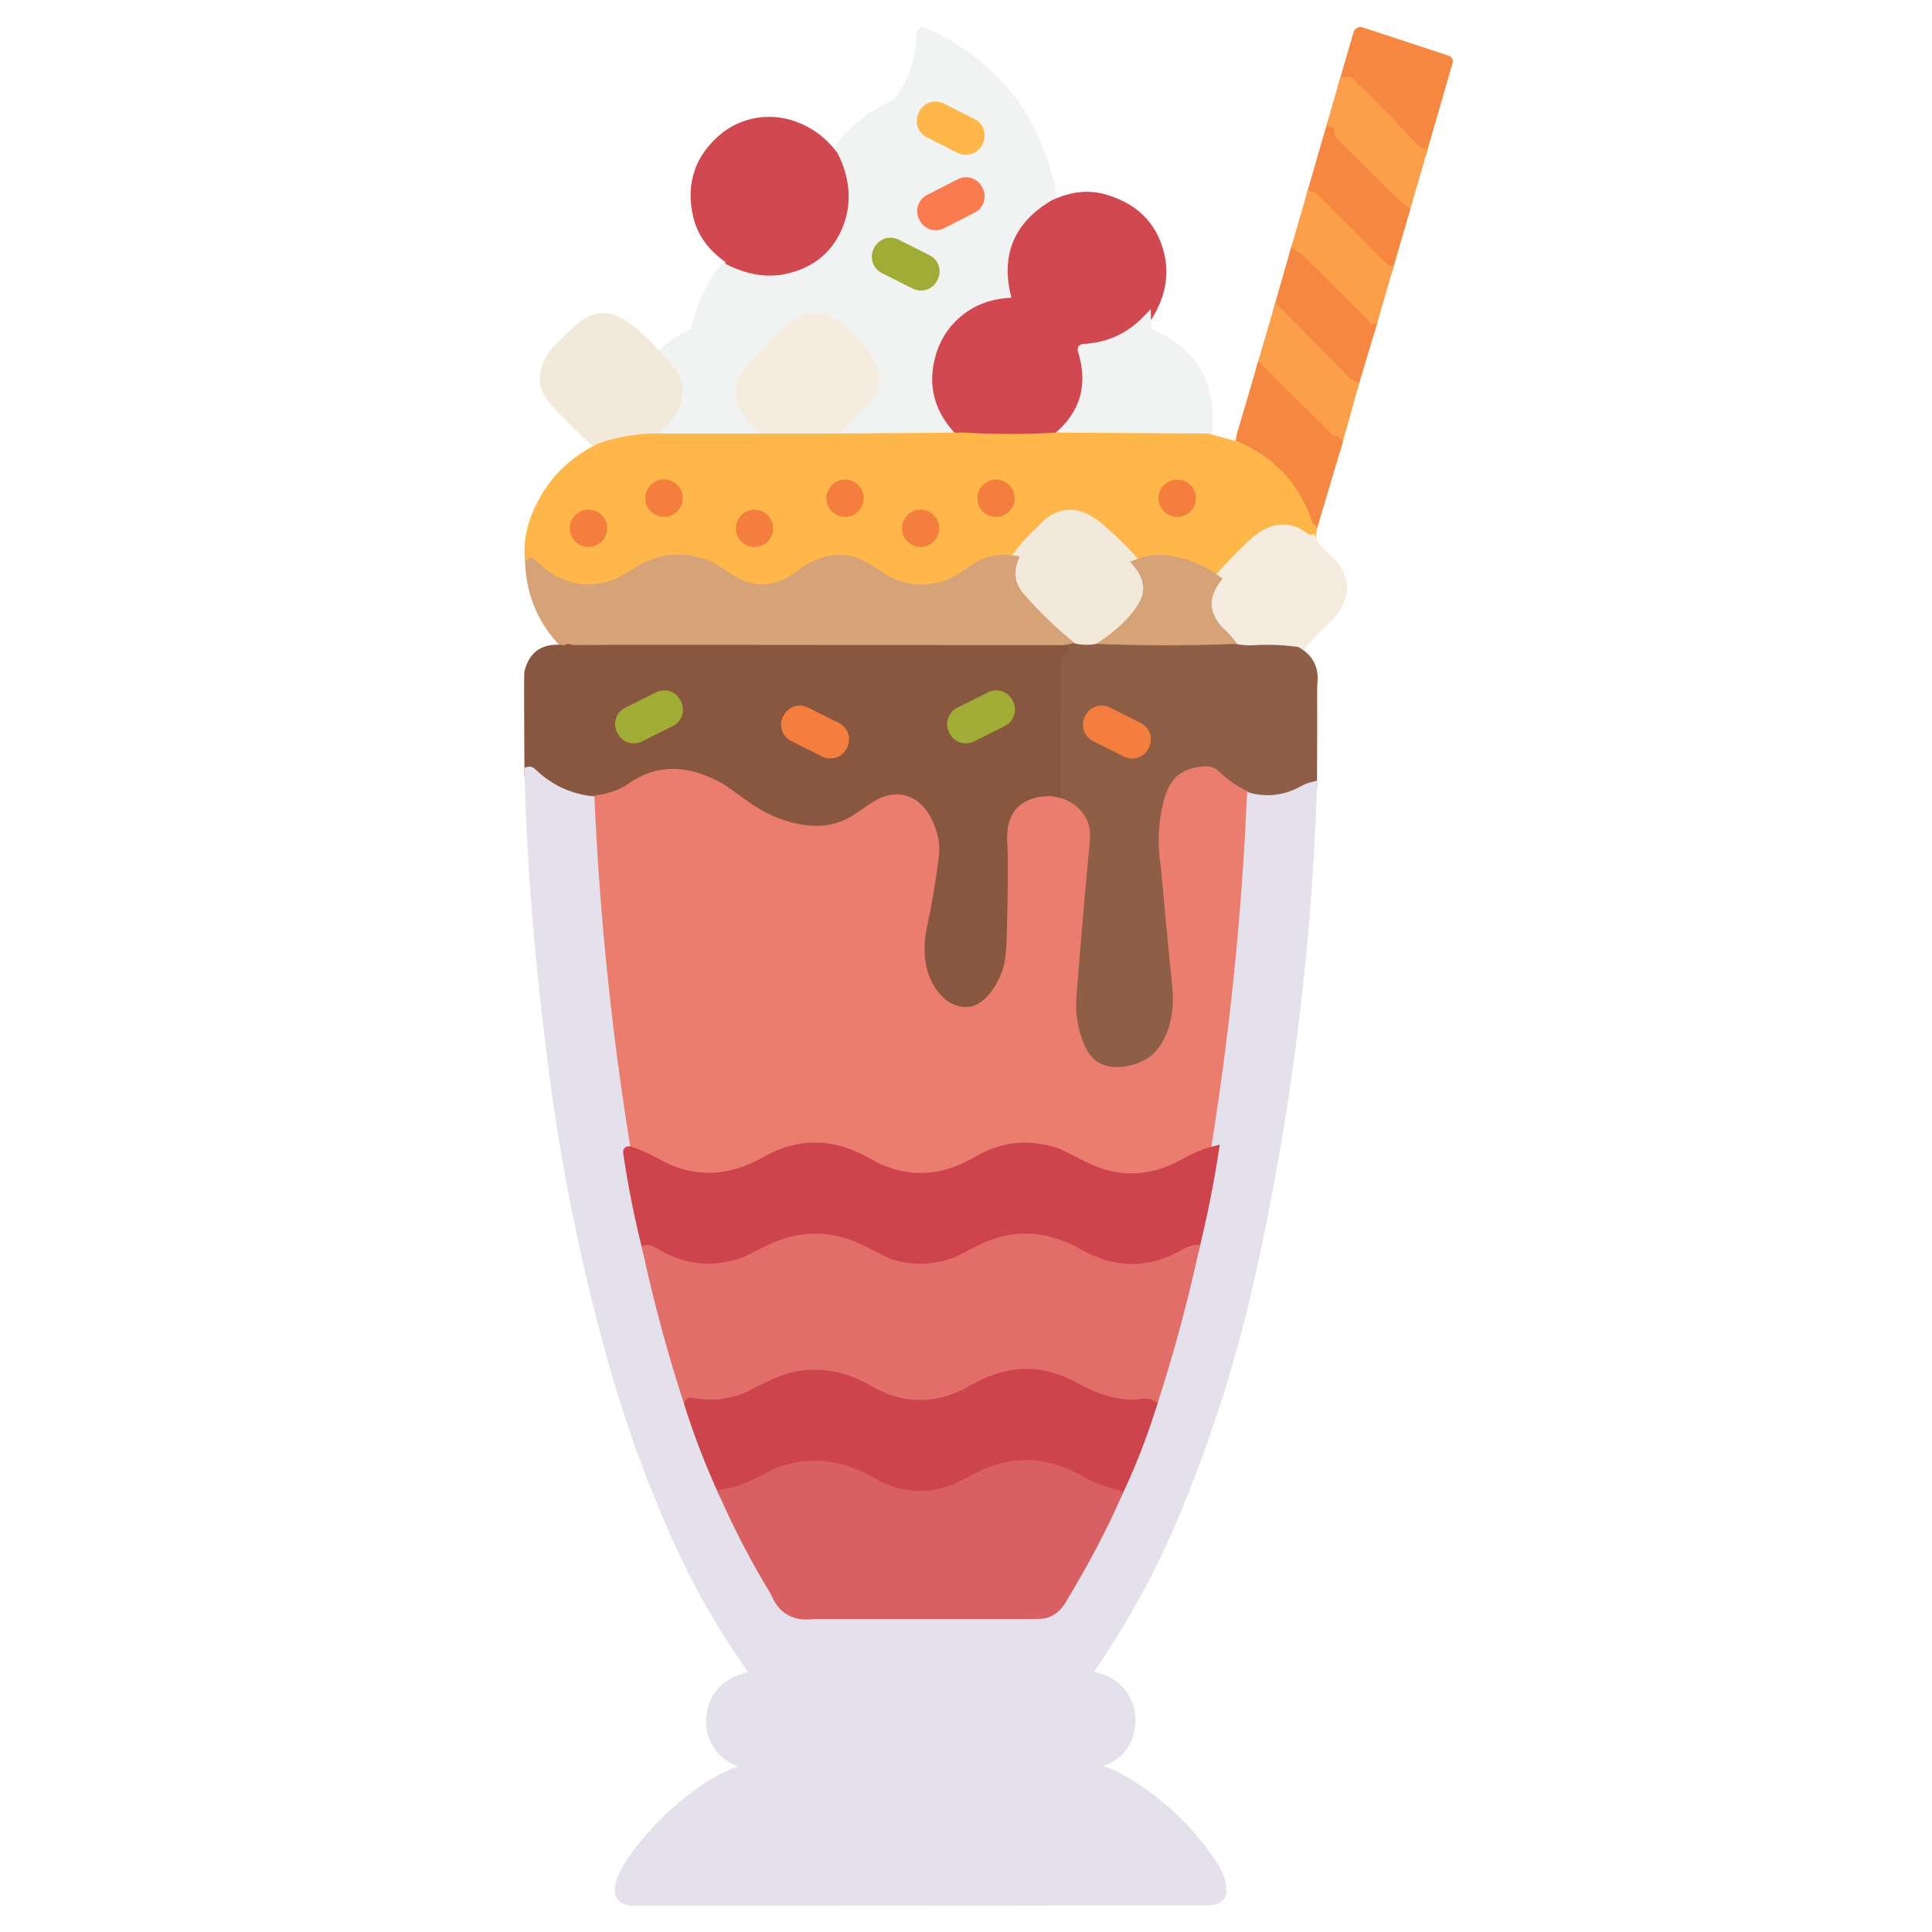
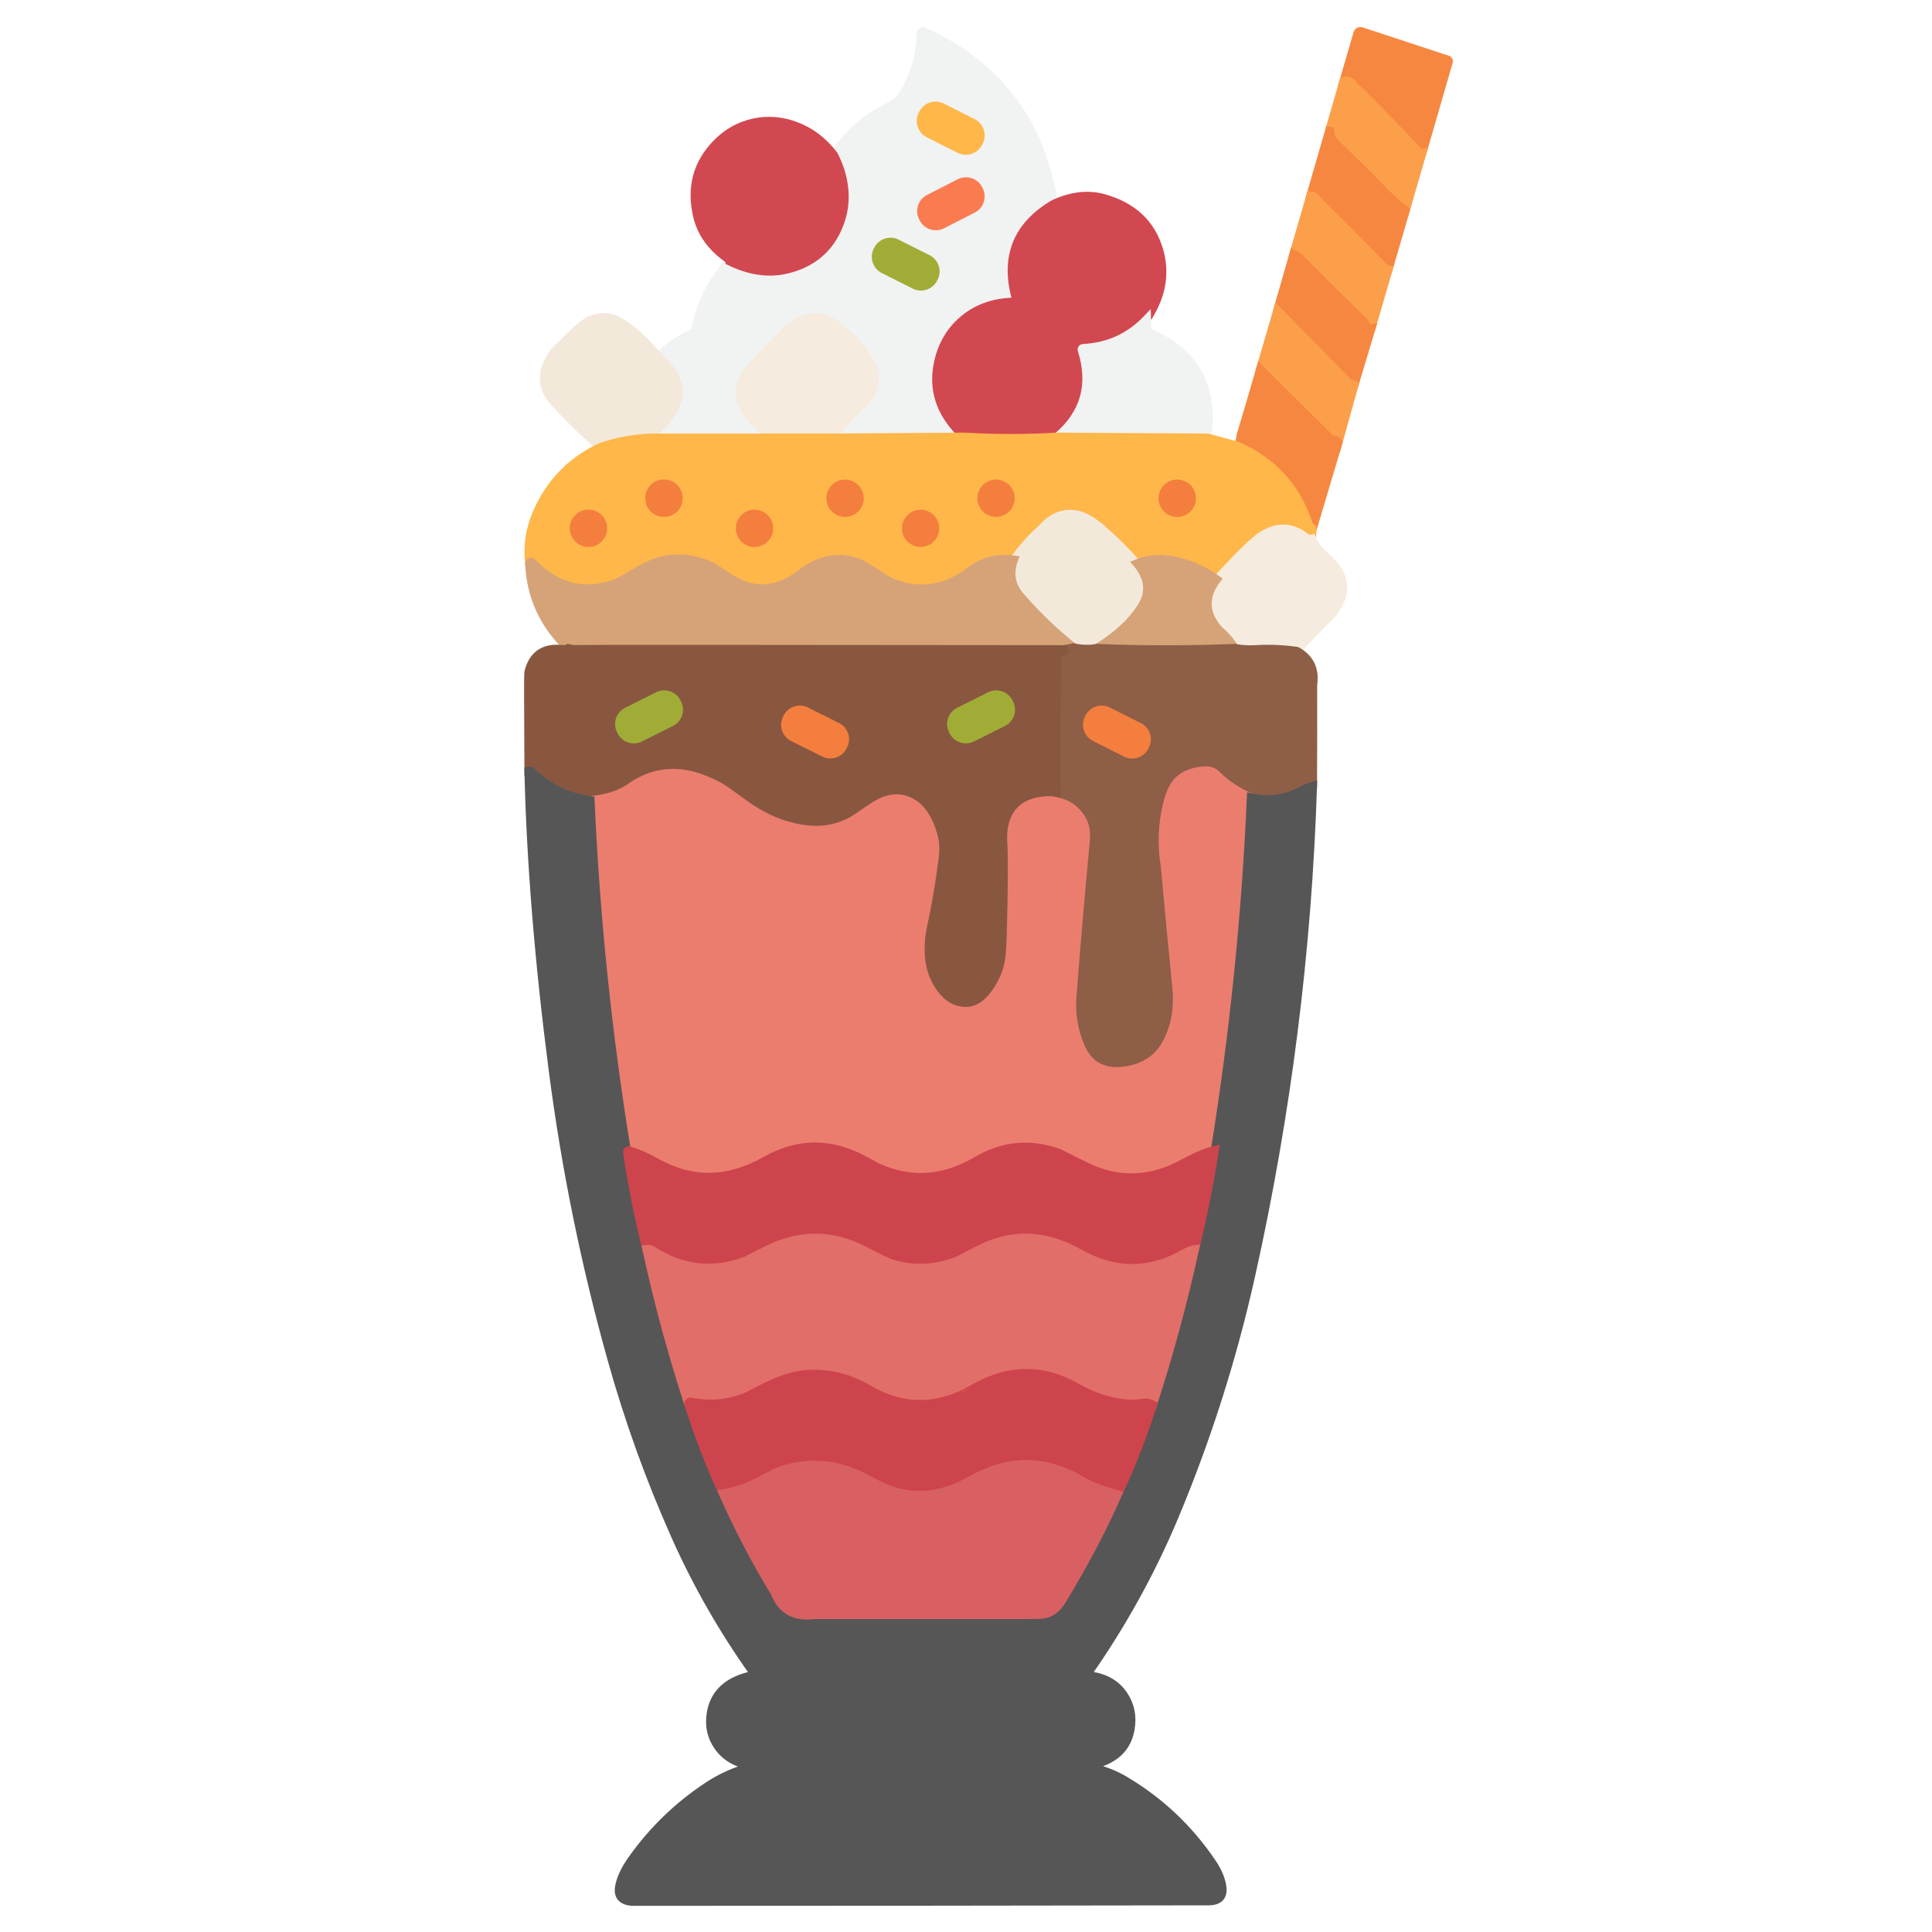
<svg xmlns="http://www.w3.org/2000/svg" width="240" height="240" viewBox="0 0 240 240" fill="none">
  <path d="M169.115 3.872L179.85 7.411C179.899 7.427 179.94 7.462 179.963 7.508C179.987 7.555 179.992 7.609 179.976 7.659L176.7 18.984C176.531 19.003 176.381 18.964 176.25 18.867C173.678 16.102 171.037 13.402 168.328 10.767C168.315 10.752 168.198 10.613 167.976 10.35C167.698 10.012 167.337 9.922 166.894 10.078L168.623 4.139C168.638 4.089 168.662 4.042 168.695 4.001C168.728 3.96 168.768 3.926 168.814 3.901C168.86 3.876 168.91 3.861 168.962 3.856C169.014 3.851 169.066 3.856 169.115 3.872Z" fill="#F68741" stroke="#F68741" />
  <path d="M114.806 3.895C124 8.108 129.37 15.247 130.917 25.312C126.286 28.022 124.725 31.998 126.234 37.242C126.242 37.269 126.243 37.297 126.238 37.325C126.233 37.352 126.221 37.378 126.205 37.4C126.189 37.422 126.168 37.44 126.144 37.453C126.119 37.465 126.093 37.472 126.066 37.472C123.484 37.506 121.328 38.269 119.597 39.759C117.887 41.237 116.833 43.161 116.433 45.53C115.886 48.789 116.997 51.692 119.766 54.239L103.477 54.356C104.464 52.947 105.603 51.67 106.894 50.527C108.253 49.32 108.837 47.97 108.647 46.477C108.516 45.461 107.877 44.302 106.73 42.998C105.602 41.72 104.547 40.756 103.566 40.106C102.163 39.181 100.619 39.181 98.934 40.106C98.359 40.425 97.252 41.428 95.611 43.116C93.911 44.869 92.916 45.977 92.625 46.439C91.281 48.577 91.764 50.684 94.073 52.763C94.633 53.269 94.916 53.8 94.922 54.356H81.211C81.273 53.909 81.537 53.477 82.003 53.058C82.569 52.545 83.086 51.902 83.555 51.127C84.052 50.308 84.305 49.538 84.314 48.816C84.33 47.694 83.93 46.647 83.114 45.675C82.558 45.009 82.119 44.544 81.797 44.278C83 43.062 84.428 42.078 86.081 41.325C86.149 41.295 86.209 41.248 86.256 41.189C86.302 41.131 86.334 41.061 86.348 40.987C86.995 37.716 88.414 34.873 90.605 32.461C93.067 33.667 95.405 34.019 97.617 33.516C100.87 32.775 103.084 30.911 104.259 27.923C104.816 26.502 105.025 25.045 104.887 23.555C104.744 22.048 104.306 20.603 103.575 19.219C105.372 16.509 107.752 14.469 110.714 13.097C111.402 12.775 112.05 12.025 112.659 10.847C113.766 8.703 114.336 6.477 114.37 4.167C114.371 4.117 114.384 4.067 114.409 4.023C114.434 3.979 114.47 3.941 114.513 3.915C114.556 3.888 114.606 3.872 114.657 3.868C114.708 3.865 114.759 3.874 114.806 3.895ZM121.629 17.621C121.841 17.202 121.877 16.715 121.731 16.269C121.584 15.822 121.266 15.453 120.846 15.241L117.022 13.309C116.814 13.204 116.588 13.141 116.356 13.124C116.124 13.106 115.891 13.135 115.67 13.207C115.449 13.28 115.244 13.396 115.068 13.547C114.891 13.699 114.747 13.884 114.642 14.092L114.574 14.226C114.362 14.645 114.326 15.132 114.472 15.578C114.619 16.024 114.937 16.394 115.357 16.606L119.181 18.538C119.389 18.643 119.615 18.706 119.847 18.723C120.079 18.741 120.312 18.712 120.533 18.64C120.754 18.567 120.959 18.451 121.135 18.3C121.312 18.148 121.456 17.963 121.561 17.755L121.629 17.621ZM121.561 23.475C121.349 23.061 120.981 22.749 120.539 22.606C120.096 22.463 119.615 22.502 119.201 22.713L115.387 24.665C114.973 24.877 114.661 25.244 114.518 25.687C114.375 26.129 114.414 26.61 114.625 27.024L114.689 27.15C114.901 27.564 115.269 27.876 115.711 28.019C116.154 28.162 116.635 28.123 117.049 27.912L120.863 25.96C121.277 25.748 121.589 25.381 121.732 24.938C121.875 24.496 121.836 24.015 121.625 23.601L121.561 23.475ZM116.031 34.51C116.241 34.094 116.276 33.611 116.13 33.169C115.984 32.726 115.667 32.36 115.251 32.15L111.407 30.217C111.2 30.113 110.976 30.051 110.745 30.034C110.515 30.017 110.284 30.046 110.065 30.118C109.846 30.191 109.643 30.306 109.468 30.456C109.293 30.607 109.15 30.791 109.046 30.997L108.987 31.115C108.778 31.531 108.742 32.014 108.889 32.456C109.035 32.899 109.351 33.265 109.768 33.475L113.612 35.408C113.818 35.512 114.043 35.574 114.273 35.591C114.504 35.608 114.735 35.579 114.954 35.507C115.173 35.434 115.376 35.319 115.551 35.169C115.725 35.018 115.869 34.834 115.972 34.628L116.031 34.51Z" fill="#F1F2F2" stroke="#F1F2F2" />
  <path d="M168.328 10.767C171.038 13.402 173.678 16.102 176.25 18.867C176.381 18.964 176.531 19.003 176.7 18.984L174.628 26.133C173.575 25.358 172.466 24.352 171.3 23.114C170.422 22.186 168.603 20.383 165.844 17.705C165.559 17.43 165.383 17.145 165.314 16.852C165.233 16.511 165.206 16.161 165.234 15.802L166.894 10.078C167.338 9.922 167.699 10.012 167.977 10.35C168.199 10.613 168.316 10.752 168.328 10.767Z" fill="#FC9F4B" stroke="#FC9F4B" />
  <path d="M120.846 15.241L117.022 13.309C116.149 12.868 115.083 13.218 114.642 14.092L114.574 14.226C114.133 15.099 114.483 16.165 115.357 16.606L119.181 18.538C120.054 18.979 121.12 18.629 121.561 17.755L121.629 17.621C122.07 16.748 121.72 15.682 120.846 15.241Z" fill="#FFB749" stroke="#FFB749" />
  <path d="M98.71 15.581C100.632 16.272 102.253 17.484 103.575 19.219C104.307 20.603 104.744 22.048 104.888 23.555C105.025 25.045 104.816 26.502 104.26 27.923C103.085 30.911 100.871 32.775 97.618 33.516C95.405 34.019 93.067 33.667 90.605 32.461L90.591 32.358C90.586 32.33 90.573 32.301 90.552 32.272C90.531 32.244 90.503 32.217 90.469 32.194C88.385 30.741 87.096 28.955 86.602 26.836C85.774 23.292 86.585 20.275 89.035 17.784C90.35 16.447 91.892 15.589 93.661 15.211C95.343 14.855 97.025 14.978 98.71 15.581Z" fill="#D24850" stroke="#D24850" />
  <path d="M165.234 15.802C165.206 16.161 165.233 16.511 165.314 16.852C165.383 17.145 165.559 17.43 165.844 17.705C168.603 20.383 170.422 22.186 171.3 23.114C172.465 24.352 173.575 25.358 174.628 26.133L172.481 33.516H172.373C172.339 33.516 172.305 33.509 172.274 33.496C172.242 33.483 172.214 33.464 172.19 33.441C169.359 30.541 166.503 27.666 163.622 24.816C163.431 24.506 163.154 24.32 162.792 24.258L165.234 15.802Z" fill="#F68741" stroke="#F68741" />
  <path d="M119.202 22.713L115.388 24.665C114.526 25.106 114.185 26.163 114.626 27.024L114.69 27.15C115.131 28.012 116.187 28.353 117.049 27.912L120.863 25.96C121.725 25.519 122.066 24.462 121.625 23.601L121.561 23.475C121.12 22.613 120.064 22.272 119.202 22.713Z" fill="#FB7B51" stroke="#FB7B51" />
  <path d="M162.792 24.258C163.154 24.32 163.431 24.506 163.622 24.816C166.503 27.666 169.359 30.541 172.19 33.441C172.214 33.464 172.242 33.483 172.274 33.496C172.305 33.509 172.339 33.516 172.373 33.516H172.481L170.372 40.781C169.931 40.869 169.698 40.75 169.673 40.425C169.661 40.26 169.607 40.12 169.523 40.036C166.77 37.348 164.042 34.638 161.339 31.903C161.123 31.769 160.904 31.642 160.683 31.523L162.792 24.258Z" fill="#FC9F4B" stroke="#FC9F4B" />
  <path d="M137.11 24.609C140.769 25.631 143.074 27.819 144.024 31.172C144.827 34.016 144.313 36.828 142.482 39.609C140.319 41.875 137.669 43.083 134.532 43.233C134.505 43.234 134.479 43.242 134.455 43.255C134.432 43.269 134.411 43.287 134.396 43.31C134.381 43.333 134.371 43.358 134.367 43.386C134.362 43.413 134.364 43.441 134.372 43.467C135.728 47.764 134.727 51.355 131.368 54.239C127.502 54.467 123.635 54.467 119.766 54.239C116.997 51.692 115.886 48.789 116.433 45.53C116.833 43.161 117.888 41.237 119.597 39.759C121.328 38.269 123.485 37.506 126.066 37.472C126.093 37.472 126.12 37.465 126.144 37.453C126.168 37.44 126.189 37.422 126.205 37.4C126.222 37.378 126.233 37.352 126.238 37.325C126.243 37.297 126.242 37.269 126.235 37.242C124.725 31.998 126.286 28.022 130.918 25.312C133.108 24.303 135.172 24.069 137.11 24.609Z" fill="#D24850" stroke="#D24850" />
  <path d="M115.251 32.15L111.406 30.217C110.539 29.781 109.482 30.13 109.046 30.997L108.987 31.115C108.551 31.982 108.9 33.039 109.768 33.475L113.612 35.408C114.479 35.844 115.536 35.495 115.972 34.628L116.031 34.51C116.467 33.643 116.118 32.586 115.251 32.15Z" fill="#A1AC37" stroke="#A1AC37" />
  <path d="M160.683 31.523C160.905 31.642 161.123 31.769 161.339 31.903C164.042 34.638 166.77 37.348 169.523 40.036C169.608 40.12 169.661 40.26 169.673 40.425C169.698 40.75 169.931 40.869 170.372 40.781L168.262 47.812C168.159 47.741 168.05 47.698 167.934 47.686C167.755 47.665 167.608 47.608 167.527 47.527L158.672 38.536L160.683 31.523Z" fill="#F68741" stroke="#F68741" />
  <path d="M158.672 38.536L167.527 47.527C167.608 47.608 167.755 47.665 167.935 47.686C168.05 47.698 168.16 47.741 168.263 47.812L166.271 54.961C166.124 54.698 165.941 54.584 165.722 54.619C165.64 54.632 165.561 54.63 165.493 54.616C165.424 54.601 165.367 54.573 165.328 54.534L156.544 45.82L158.672 38.536Z" fill="#FC9F4B" stroke="#FC9F4B" />
  <path d="M76.846 39.872C78.346 40.688 79.996 42.156 81.796 44.278C82.118 44.544 82.557 45.009 83.114 45.675C83.929 46.647 84.329 47.694 84.314 48.816C84.304 49.538 84.051 50.308 83.554 51.127C83.085 51.902 82.568 52.545 82.003 53.058C81.537 53.477 81.273 53.909 81.21 54.356C78.926 54.391 76.706 54.788 74.549 55.547C72.493 53.769 70.557 51.87 68.742 49.852C68.229 49.28 67.874 48.639 67.678 47.93C67.49 47.264 67.509 46.564 67.734 45.83C68.109 44.589 68.821 43.541 69.871 42.684C70.421 42.109 70.987 41.553 71.568 41.016C72.293 40.344 72.939 39.898 73.504 39.68C74.66 39.227 75.775 39.291 76.846 39.872Z" fill="#F3E9DB" stroke="#F3E9DB" />
  <path d="M103.566 40.106C104.547 40.756 105.602 41.72 106.73 42.998C107.877 44.302 108.516 45.461 108.647 46.477C108.838 47.97 108.253 49.32 106.894 50.527C105.603 51.67 104.464 52.947 103.477 54.356H94.922C94.916 53.8 94.633 53.269 94.074 52.763C91.764 50.684 91.281 48.577 92.625 46.439C92.916 45.977 93.911 44.869 95.611 43.116C97.252 41.428 98.36 40.425 98.935 40.106C100.619 39.181 102.163 39.181 103.566 40.106Z" fill="#F5EBDE" stroke="#F5EBDE" />
  <path d="M142.481 39.609L142.519 40.987C142.521 41.056 142.544 41.123 142.585 41.18C142.626 41.237 142.682 41.283 142.748 41.311C148.417 43.652 150.834 48 150 54.356L131.367 54.239C134.727 51.355 135.728 47.764 134.372 43.467C134.364 43.441 134.362 43.413 134.366 43.386C134.37 43.358 134.38 43.333 134.396 43.31C134.411 43.287 134.431 43.269 134.455 43.255C134.478 43.242 134.504 43.234 134.531 43.233C137.669 43.083 140.319 41.875 142.481 39.609Z" fill="#F1F2F2" stroke="#F1F2F2" />
  <path d="M156.544 45.82L165.328 54.534C165.367 54.573 165.424 54.601 165.492 54.616C165.561 54.63 165.64 54.632 165.722 54.619C165.941 54.584 166.123 54.698 166.27 54.961L163.027 65.859C163.055 65.681 163.017 65.566 162.914 65.513C162.834 65.47 162.765 65.423 162.713 65.378C162.661 65.332 162.628 65.29 162.619 65.255C161.134 60.592 158.139 57.284 153.633 55.331C153.845 55.163 153.97 54.952 154.008 54.698C154.058 54.345 154.089 54.153 154.102 54.122C154.933 51.359 155.747 48.592 156.544 45.82Z" fill="#F68741" stroke="#F68741" />
  <path d="M119.766 54.239C123.635 54.467 127.502 54.467 131.368 54.239L150 54.356L153.633 55.331C158.139 57.284 161.135 60.592 162.619 65.255C162.629 65.29 162.661 65.332 162.713 65.378C162.765 65.423 162.835 65.47 162.914 65.513C163.018 65.566 163.055 65.681 163.027 65.859L162.989 66.914C162.696 66.983 162.419 66.914 162.16 66.708C160.482 65.392 158.703 65.314 156.825 66.473C155.816 67.098 153.932 68.931 151.172 71.972C149.341 70.641 147.31 69.819 145.078 69.506C143.728 69.319 142.439 69.477 141.211 69.98C139.883 68.489 138.472 67.088 136.978 65.775C135.682 64.638 134.532 64.003 133.528 63.872C131.957 63.666 130.563 64.28 129.347 65.714C128.063 66.842 126.939 68.108 125.977 69.511C123.971 69.208 122.166 69.662 120.563 70.875C117.366 73.291 114.046 73.752 110.602 72.258C110.396 72.167 109.544 71.631 108.047 70.65C105.46 68.953 102.755 69.027 99.933 70.87C96.811 73.502 93.707 73.795 90.619 71.752C89.213 70.82 88.335 70.284 87.985 70.144C85.038 68.95 82.211 69.153 79.505 70.753C77.833 71.741 76.872 72.283 76.622 72.38C72.725 73.877 69.216 73.031 66.094 69.844C65.969 69.716 65.846 69.755 65.724 69.961C65.489 67.805 65.802 65.731 66.661 63.741C68.261 60.025 70.891 57.294 74.55 55.547C76.707 54.788 78.927 54.391 81.211 54.356H94.922H103.477L119.766 54.239ZM84.31 61.884C84.31 61.4 84.117 60.934 83.774 60.592C83.431 60.249 82.966 60.056 82.482 60.056C82.242 60.056 82.004 60.103 81.782 60.195C81.56 60.287 81.359 60.422 81.189 60.592C81.019 60.761 80.885 60.963 80.793 61.185C80.701 61.407 80.653 61.644 80.653 61.884C80.653 62.124 80.701 62.362 80.793 62.584C80.885 62.806 81.019 63.007 81.189 63.177C81.359 63.347 81.56 63.481 81.782 63.573C82.004 63.665 82.242 63.712 82.482 63.712C82.966 63.712 83.431 63.52 83.774 63.177C84.117 62.834 84.31 62.369 84.31 61.884ZM106.796 61.894C106.796 61.411 106.604 60.949 106.263 60.608C105.922 60.267 105.459 60.075 104.977 60.075C104.495 60.075 104.032 60.267 103.691 60.608C103.35 60.949 103.158 61.411 103.158 61.894C103.158 62.376 103.35 62.839 103.691 63.18C104.032 63.521 104.495 63.712 104.977 63.712C105.459 63.712 105.922 63.521 106.263 63.18C106.604 62.839 106.796 62.376 106.796 61.894ZM125.55 61.889C125.55 61.407 125.359 60.944 125.018 60.603C124.677 60.262 124.214 60.07 123.732 60.07C123.249 60.07 122.787 60.262 122.446 60.603C122.104 60.944 121.913 61.407 121.913 61.889C121.913 62.371 122.104 62.834 122.446 63.175C122.787 63.516 123.249 63.708 123.732 63.708C124.214 63.708 124.677 63.516 125.018 63.175C125.359 62.834 125.55 62.371 125.55 61.889ZM148.06 61.894C148.06 61.41 147.868 60.946 147.526 60.604C147.184 60.262 146.72 60.07 146.236 60.07C145.997 60.07 145.76 60.117 145.538 60.209C145.317 60.301 145.116 60.435 144.947 60.604C144.778 60.774 144.643 60.975 144.552 61.196C144.46 61.417 144.413 61.654 144.413 61.894C144.413 62.133 144.46 62.37 144.552 62.592C144.643 62.813 144.778 63.014 144.947 63.183C145.116 63.352 145.317 63.487 145.538 63.578C145.76 63.67 145.997 63.717 146.236 63.717C146.72 63.717 147.184 63.525 147.526 63.183C147.868 62.841 148.06 62.377 148.06 61.894ZM74.925 65.625C74.925 65.141 74.733 64.678 74.391 64.336C74.049 63.994 73.585 63.802 73.102 63.802C72.618 63.802 72.154 63.994 71.812 64.336C71.471 64.678 71.278 65.141 71.278 65.625C71.278 66.109 71.471 66.572 71.812 66.914C72.154 67.256 72.618 67.448 73.102 67.448C73.585 67.448 74.049 67.256 74.391 66.914C74.733 66.572 74.925 66.109 74.925 65.625ZM95.55 65.63C95.55 65.147 95.359 64.685 95.018 64.344C94.677 64.002 94.214 63.811 93.732 63.811C93.249 63.811 92.787 64.002 92.445 64.344C92.105 64.685 91.913 65.147 91.913 65.63C91.913 66.112 92.105 66.575 92.445 66.916C92.787 67.257 93.249 67.448 93.732 67.448C94.214 67.448 94.677 67.257 95.018 66.916C95.359 66.575 95.55 66.112 95.55 65.63ZM116.175 65.63C116.175 65.149 115.984 64.687 115.644 64.347C115.304 64.007 114.842 63.816 114.361 63.816C114.123 63.816 113.887 63.862 113.667 63.954C113.447 64.045 113.247 64.178 113.079 64.347C112.91 64.515 112.776 64.715 112.685 64.936C112.594 65.156 112.547 65.391 112.547 65.63C112.547 65.868 112.594 66.104 112.685 66.324C112.776 66.544 112.91 66.744 113.079 66.912C113.247 67.081 113.447 67.215 113.667 67.306C113.887 67.397 114.123 67.444 114.361 67.444C114.842 67.444 115.304 67.253 115.644 66.912C115.984 66.572 116.175 66.111 116.175 65.63Z" fill="#FFB749" stroke="#FFB749" />
  <path d="M82.481 63.712C83.491 63.712 84.31 62.894 84.31 61.884C84.31 60.875 83.491 60.056 82.481 60.056C81.472 60.056 80.653 60.875 80.653 61.884C80.653 62.894 81.472 63.712 82.481 63.712Z" fill="#F47E3E" stroke="#F47E3E" />
  <path d="M104.977 63.712C105.981 63.712 106.796 62.898 106.796 61.894C106.796 60.889 105.981 60.075 104.977 60.075C103.972 60.075 103.158 60.889 103.158 61.894C103.158 62.898 103.972 63.712 104.977 63.712Z" fill="#F47E3E" stroke="#F47E3E" />
  <path d="M123.731 63.708C124.735 63.708 125.55 62.894 125.55 61.889C125.55 60.885 124.735 60.07 123.731 60.07C122.726 60.07 121.912 60.885 121.912 61.889C121.912 62.894 122.726 63.708 123.731 63.708Z" fill="#F47E3E" stroke="#F47E3E" />
  <path d="M146.236 63.717C147.243 63.717 148.059 62.901 148.059 61.894C148.059 60.887 147.243 60.07 146.236 60.07C145.228 60.07 144.412 60.887 144.412 61.894C144.412 62.901 145.228 63.717 146.236 63.717Z" fill="#F47E3E" stroke="#F47E3E" />
  <path d="M73.102 67.448C74.109 67.448 74.925 66.632 74.925 65.625C74.925 64.618 74.109 63.802 73.102 63.802C72.095 63.802 71.278 64.618 71.278 65.625C71.278 66.632 72.095 67.448 73.102 67.448Z" fill="#F47E3E" stroke="#F47E3E" />
  <path d="M136.978 65.775C138.472 67.088 139.882 68.489 141.211 69.98C142.711 71.777 142.906 73.567 141.797 75.352C140.653 77.195 138.817 78.908 136.289 80.489C135.307 80.658 134.331 80.631 133.359 80.409C130.975 78.5 128.781 76.391 126.778 74.081C125.612 72.737 125.345 71.214 125.976 69.511C126.939 68.108 128.062 66.842 129.347 65.714C130.562 64.28 131.956 63.666 133.528 63.872C134.531 64.003 135.681 64.638 136.978 65.775Z" fill="#F3E9DB" stroke="#F3E9DB" />
  <path d="M93.731 67.448C94.735 67.448 95.55 66.634 95.55 65.63C95.55 64.625 94.735 63.811 93.731 63.811C92.726 63.811 91.912 64.625 91.912 65.63C91.912 66.634 92.726 67.448 93.731 67.448Z" fill="#F47E3E" stroke="#F47E3E" />
  <path d="M114.361 67.444C115.363 67.444 116.175 66.632 116.175 65.63C116.175 64.628 115.363 63.816 114.361 63.816C113.359 63.816 112.547 64.628 112.547 65.63C112.547 66.632 113.359 67.444 114.361 67.444Z" fill="#F47E3E" stroke="#F47E3E" />
  <path d="M162.159 66.708C162.418 66.914 162.695 66.983 162.989 66.914C163.304 67.686 163.887 68.438 164.737 69.169C167.393 71.459 167.55 73.941 165.206 76.612C163.775 77.966 162.411 79.381 161.114 80.859C159.411 80.612 157.698 80.541 155.976 80.644C155.107 80.697 154.248 80.645 153.398 80.489C152.842 79.624 152.168 78.858 151.378 78.192C149.637 76.174 149.568 74.1 151.171 71.972C153.931 68.931 155.815 67.099 156.825 66.474C158.703 65.314 160.481 65.392 162.159 66.708Z" fill="#F5EBDE" stroke="#F5EBDE" />
  <path d="M90.619 71.752C93.706 73.795 96.811 73.502 99.933 70.87C102.755 69.027 105.46 68.953 108.047 70.65C109.544 71.631 110.396 72.167 110.602 72.258C114.046 73.752 117.366 73.291 120.563 70.875C122.166 69.662 123.971 69.208 125.977 69.511C125.346 71.214 125.613 72.737 126.778 74.081C128.781 76.391 130.975 78.5 133.36 80.409L132.188 80.644C92.566 80.6 72.488 80.594 71.953 80.625C71.4 80.659 70.938 80.62 70.566 80.508C67.538 77.661 65.924 74.145 65.724 69.961C65.846 69.755 65.969 69.716 66.094 69.844C69.216 73.031 72.725 73.877 76.622 72.38C76.872 72.283 77.833 71.741 79.505 70.753C82.211 69.153 85.038 68.95 87.985 70.144C88.335 70.284 89.213 70.82 90.619 71.752Z" fill="#D6A379" stroke="#D6A379" />
  <path d="M145.078 69.506C147.309 69.819 149.341 70.641 151.172 71.972C149.569 74.1 149.638 76.173 151.378 78.192C152.169 78.858 152.842 79.623 153.398 80.489C147.695 80.717 141.992 80.717 136.289 80.489C138.817 78.908 140.653 77.195 141.797 75.352C142.906 73.567 142.711 71.777 141.211 69.98C142.439 69.477 143.728 69.319 145.078 69.506Z" fill="#D6A379" stroke="#D6A379" />
  <path d="M133.359 80.409C134.331 80.631 135.308 80.658 136.289 80.489C141.992 80.717 147.695 80.717 153.398 80.489C154.248 80.645 155.108 80.697 155.977 80.644C157.698 80.541 159.411 80.612 161.114 80.859C162.733 81.753 163.403 83.159 163.125 85.078C163.134 89.256 163.128 93.436 163.106 97.617C162.669 97.72 162.253 97.883 161.859 98.105C159.822 99.242 157.666 99.555 155.391 99.042C153.75 98.352 152.328 97.411 151.125 96.22C150.756 95.858 150.312 95.684 149.794 95.7C148.378 95.744 147.261 96.139 146.442 96.886C145.817 97.458 145.333 98.442 144.989 99.839C144.358 102.377 144.261 104.966 144.698 107.606C145.152 112.637 145.63 117.667 146.133 122.695C146.361 124.983 146.053 127.066 145.209 128.944C144.659 130.169 143.933 131.1 143.03 131.737C142.058 132.425 140.905 132.848 139.57 133.008C138.264 133.164 137.13 132.959 136.167 132.394C135.352 131.912 134.691 131.067 134.184 129.858C133.347 127.867 133.033 125.753 133.242 123.516C133.733 117.187 134.277 110.866 134.873 104.55C134.973 103.503 134.862 102.659 134.541 102.019C133.756 100.472 132.386 99.597 130.43 99.394C131.07 99.475 131.361 99.248 131.302 98.714C131.264 98.367 131.245 98.18 131.245 98.152C131.192 92.505 131.231 86.898 131.362 81.333C131.363 81.286 131.374 81.24 131.394 81.197C131.414 81.155 131.443 81.117 131.479 81.086C131.515 81.055 131.556 81.032 131.602 81.018C131.647 81.004 131.695 80.999 131.742 81.005C132.255 81.067 132.403 80.947 132.188 80.644L133.359 80.409ZM142.278 92.633C142.382 92.427 142.444 92.203 142.461 91.972C142.478 91.742 142.449 91.511 142.377 91.292C142.304 91.072 142.189 90.87 142.039 90.695C141.888 90.52 141.704 90.377 141.498 90.273L137.645 88.335C137.229 88.126 136.746 88.091 136.303 88.237C135.861 88.383 135.494 88.7 135.285 89.116L135.222 89.242C135.118 89.448 135.056 89.672 135.039 89.903C135.022 90.133 135.051 90.364 135.123 90.583C135.196 90.803 135.311 91.005 135.461 91.18C135.612 91.355 135.796 91.498 136.002 91.602L139.855 93.54C140.271 93.749 140.754 93.784 141.197 93.638C141.639 93.492 142.006 93.175 142.215 92.759L142.278 92.633Z" fill="#8E5E47" stroke="#8E5E47" />
  <path d="M70.566 80.508C70.938 80.62 71.4 80.659 71.953 80.625C72.487 80.594 92.566 80.6 132.187 80.644C132.403 80.947 132.255 81.067 131.742 81.005C131.695 80.999 131.647 81.004 131.602 81.018C131.556 81.032 131.515 81.055 131.479 81.086C131.443 81.117 131.414 81.155 131.394 81.197C131.374 81.24 131.363 81.286 131.362 81.333C131.231 86.898 131.192 92.505 131.245 98.152C131.245 98.18 131.264 98.367 131.302 98.714C131.361 99.248 131.07 99.475 130.43 99.394C127.017 99.45 125.416 101.202 125.625 104.648C125.741 106.545 125.719 110.442 125.559 116.339C125.512 118.089 125.384 119.35 125.175 120.122C124.834 121.369 124.263 122.522 123.459 123.581C122.3 125.109 120.939 125.764 119.377 125.545C118.089 125.367 116.98 124.653 116.048 123.403C115.058 122.072 114.503 120.509 114.384 118.716C114.303 117.462 114.417 116.133 114.727 114.727C115.273 112.248 115.734 109.514 116.109 106.523C116.222 105.62 116.205 104.841 116.058 104.184C115.886 103.403 115.622 102.658 115.266 101.948C114.653 100.73 113.861 99.912 112.889 99.497C111.605 98.944 110.242 99.108 108.802 99.989C108.342 100.27 107.613 100.759 106.613 101.456C104.644 102.825 102.397 103.333 99.872 102.98C97.284 102.617 94.808 101.569 92.442 99.834C90.817 98.644 89.828 97.95 89.475 97.753C88.319 97.116 87.195 96.65 86.105 96.356C83.305 95.606 80.688 96.095 78.253 97.823C77.053 98.673 75.422 99.197 73.359 99.394C70.544 99.025 68.12 97.848 66.089 95.864C65.964 95.742 65.816 95.702 65.644 95.742C65.6 87.752 65.594 83.689 65.625 83.555C66.144 81.358 67.55 80.381 69.844 80.625C70.147 80.656 70.388 80.617 70.566 80.508ZM84.085 87.231C83.876 86.815 83.51 86.498 83.068 86.351C82.626 86.203 82.143 86.238 81.726 86.447L77.878 88.374C77.672 88.477 77.488 88.62 77.337 88.794C77.186 88.969 77.07 89.171 76.998 89.39C76.925 89.609 76.896 89.841 76.912 90.071C76.929 90.301 76.99 90.526 77.094 90.732L77.165 90.875C77.374 91.292 77.74 91.609 78.182 91.756C78.624 91.903 79.107 91.868 79.524 91.659L83.372 89.733C83.578 89.629 83.762 89.486 83.913 89.312C84.064 89.137 84.18 88.935 84.252 88.716C84.325 88.497 84.354 88.266 84.338 88.035C84.321 87.805 84.26 87.58 84.156 87.374L84.085 87.231ZM125.332 87.236C125.123 86.818 124.756 86.5 124.313 86.352C123.869 86.205 123.385 86.24 122.967 86.449L119.128 88.371C118.71 88.581 118.392 88.948 118.245 89.391C118.097 89.835 118.132 90.319 118.341 90.737L118.408 90.871C118.618 91.289 118.984 91.606 119.428 91.754C119.871 91.901 120.355 91.867 120.773 91.657L124.613 89.735C125.031 89.525 125.348 89.159 125.496 88.715C125.643 88.272 125.609 87.788 125.399 87.37L125.332 87.236ZM104.791 92.612C104.894 92.406 104.955 92.182 104.971 91.952C104.987 91.722 104.958 91.492 104.885 91.274C104.812 91.055 104.696 90.853 104.545 90.68C104.394 90.506 104.21 90.364 104.004 90.261L100.136 88.333C99.72 88.125 99.239 88.091 98.798 88.239C98.357 88.386 97.993 88.703 97.785 89.119L97.718 89.254C97.616 89.46 97.555 89.684 97.538 89.913C97.522 90.143 97.552 90.374 97.625 90.592C97.698 90.81 97.813 91.012 97.964 91.186C98.115 91.36 98.299 91.502 98.505 91.605L102.373 93.533C102.789 93.74 103.27 93.774 103.711 93.627C104.152 93.479 104.517 93.162 104.724 92.746L104.791 92.612Z" fill="#895740" stroke="#895740" />
  <path d="M81.726 86.447L77.878 88.374C77.01 88.808 76.659 89.864 77.094 90.732L77.165 90.875C77.6 91.743 78.656 92.094 79.524 91.659L83.372 89.733C84.24 89.298 84.591 88.242 84.156 87.374L84.085 87.231C83.65 86.363 82.594 86.012 81.726 86.447Z" fill="#A1AC37" stroke="#A1AC37" />
  <path d="M122.967 86.449L119.128 88.371C118.257 88.807 117.905 89.866 118.341 90.737L118.408 90.871C118.844 91.741 119.903 92.093 120.773 91.657L124.612 89.735C125.483 89.299 125.835 88.24 125.399 87.37L125.332 87.236C124.896 86.365 123.837 86.013 122.967 86.449Z" fill="#A1AC37" stroke="#A1AC37" />
  <path d="M104.004 90.261L100.136 88.333C99.27 87.9 98.217 88.253 97.785 89.119L97.718 89.254C97.286 90.12 97.638 91.173 98.505 91.605L102.373 93.533C103.239 93.965 104.292 93.613 104.724 92.746L104.791 92.612C105.223 91.746 104.871 90.693 104.004 90.261Z" fill="#F47E3E" stroke="#F47E3E" />
  <path d="M141.497 90.273L137.645 88.335C136.777 87.899 135.721 88.249 135.284 89.116L135.221 89.242C134.785 90.109 135.134 91.166 136.002 91.602L139.854 93.54C140.722 93.976 141.778 93.626 142.215 92.759L142.278 92.633C142.714 91.766 142.365 90.709 141.497 90.273Z" fill="#F47E3E" stroke="#F47E3E" />
  <path d="M151.125 96.22C152.328 97.411 153.75 98.352 155.391 99.042C154.75 113.733 153.259 128.336 150.919 142.852C149.806 143.117 148.514 143.655 147.042 144.464C142.923 146.73 138.836 146.85 134.78 144.825C132.636 143.756 131.564 143.222 131.564 143.222C128.023 141.925 124.608 142.241 121.317 144.169C117.255 146.55 113.22 146.853 109.214 145.078C109.211 145.075 108.542 144.72 107.208 144.014C103.111 141.848 99.064 141.9 95.067 144.169C90.43 146.803 85.898 146.863 81.473 144.347C80.439 143.759 79.358 143.28 78.23 142.908C78.164 142.886 78.095 142.883 78.037 142.899C77.98 142.914 77.938 142.948 77.92 142.992C77.898 143.052 77.895 143.122 77.911 143.203C75.53 128.691 74.013 114.087 73.359 99.394C75.422 99.197 77.053 98.673 78.253 97.823C80.688 96.095 83.305 95.606 86.105 96.356C87.195 96.65 88.319 97.116 89.475 97.753C89.828 97.95 90.817 98.644 92.442 99.834C94.808 101.569 97.284 102.617 99.872 102.98C102.397 103.333 104.644 102.825 106.613 101.456C107.613 100.759 108.342 100.27 108.802 99.989C110.242 99.108 111.605 98.944 112.889 99.497C113.861 99.912 114.653 100.73 115.266 101.948C115.622 102.658 115.886 103.403 116.058 104.184C116.205 104.841 116.222 105.62 116.109 106.523C115.734 109.514 115.273 112.248 114.727 114.727C114.417 116.133 114.303 117.463 114.384 118.716C114.503 120.509 115.058 122.072 116.048 123.403C116.98 124.653 118.089 125.367 119.377 125.545C120.939 125.764 122.3 125.109 123.459 123.581C124.263 122.522 124.834 121.369 125.175 120.122C125.384 119.35 125.512 118.089 125.559 116.339C125.719 110.442 125.741 106.545 125.625 104.648C125.416 101.202 127.017 99.45 130.43 99.394C132.386 99.597 133.756 100.472 134.541 102.019C134.862 102.659 134.973 103.503 134.873 104.55C134.277 110.866 133.733 117.188 133.242 123.516C133.033 125.753 133.347 127.867 134.184 129.858C134.691 131.067 135.352 131.913 136.167 132.394C137.13 132.959 138.264 133.164 139.57 133.008C140.905 132.848 142.058 132.425 143.03 131.738C143.933 131.1 144.659 130.169 145.209 128.944C146.053 127.066 146.361 124.983 146.133 122.695C145.63 117.667 145.152 112.638 144.698 107.606C144.261 104.966 144.358 102.377 144.989 99.839C145.333 98.442 145.817 97.458 146.442 96.886C147.261 96.139 148.378 95.744 149.794 95.7C150.312 95.684 150.756 95.858 151.125 96.22Z" fill="#EB7D6F" stroke="#EB7D6F" />
-   <path d="M65.644 95.742C65.815 95.702 65.964 95.742 66.089 95.864C68.12 97.848 70.544 99.025 73.359 99.394C74.012 114.088 75.529 128.691 77.911 143.203C78.504 147.228 79.298 151.213 80.292 155.156C81.708 161.691 83.453 168.136 85.528 174.492C86.715 178.255 88.134 181.927 89.784 185.508C91.653 189.752 93.795 193.853 96.211 197.813C97.067 200.016 98.708 200.953 101.133 200.625C101.133 200.625 109.85 200.625 127.284 200.625C128.731 200.625 129.576 200.594 129.82 200.531C130.676 200.306 131.378 199.742 131.925 198.839C134.794 194.089 137.108 189.691 138.867 185.644C140.586 182.031 142.037 178.314 143.222 174.492C145.287 168.133 147.033 161.688 148.458 155.156C149.461 151.091 150.281 146.989 150.919 142.852C153.259 128.336 154.75 113.733 155.39 99.042C157.665 99.555 159.822 99.242 161.859 98.105C162.253 97.883 162.669 97.72 163.106 97.617C162.447 118.13 159.887 138.397 155.428 158.419C153.15 168.653 149.99 178.605 145.95 188.273C143.097 195.105 139.508 201.622 135.183 207.825C135.163 207.853 135.151 207.886 135.147 207.92C135.144 207.954 135.15 207.989 135.164 208.02C135.178 208.051 135.201 208.078 135.229 208.098C135.256 208.118 135.289 208.131 135.323 208.134C137.214 208.35 138.628 209.142 139.565 210.511C140.437 211.783 140.728 213.228 140.437 214.847C140.009 217.228 138.369 218.716 135.515 219.309C135.278 219.356 135.276 219.411 135.511 219.473C136.254 219.667 136.975 219.894 137.672 220.153C138.334 220.4 139.011 220.727 139.701 221.133C144.073 223.714 147.695 227.127 150.567 231.37C151.292 232.439 151.719 233.45 151.847 234.403C152.006 235.591 151.429 236.186 150.117 236.189C126.248 236.23 102.381 236.25 78.515 236.25C77.253 236.153 76.715 235.537 76.903 234.403C77.072 233.384 77.605 232.242 78.501 230.977C81.086 227.333 84.244 224.284 87.975 221.831C89.581 220.775 91.34 219.988 93.253 219.469C93.422 219.422 93.42 219.384 93.248 219.356C91.433 219.041 90.075 218.234 89.175 216.937C88.315 215.7 88.029 214.288 88.317 212.7C88.761 210.259 90.483 208.723 93.483 208.092C93.512 208.086 93.54 208.072 93.564 208.053C93.587 208.033 93.605 208.008 93.616 207.98C93.627 207.952 93.631 207.922 93.628 207.893C93.624 207.863 93.613 207.835 93.595 207.811C89.776 202.445 86.537 196.778 83.878 190.809C80.703 183.687 78.067 176.37 75.97 168.858C72.676 157.083 70.244 145.133 68.672 133.008C66.919 119.495 65.909 107.073 65.644 95.742Z" fill="#E4E1EC" stroke="#E4E1EC" />
+   <path d="M65.644 95.742C65.815 95.702 65.964 95.742 66.089 95.864C68.12 97.848 70.544 99.025 73.359 99.394C74.012 114.088 75.529 128.691 77.911 143.203C78.504 147.228 79.298 151.213 80.292 155.156C81.708 161.691 83.453 168.136 85.528 174.492C86.715 178.255 88.134 181.927 89.784 185.508C91.653 189.752 93.795 193.853 96.211 197.812C97.067 200.016 98.708 200.953 101.133 200.625C101.133 200.625 109.85 200.625 127.284 200.625C128.731 200.625 129.576 200.594 129.82 200.531C130.676 200.306 131.378 199.742 131.925 198.839C134.794 194.089 137.108 189.691 138.867 185.644C140.586 182.031 142.037 178.314 143.222 174.492C145.287 168.133 147.033 161.688 148.458 155.156C149.461 151.091 150.281 146.989 150.919 142.852C153.259 128.336 154.75 113.733 155.39 99.042C157.665 99.555 159.822 99.242 161.859 98.105C162.253 97.883 162.669 97.72 163.106 97.617C162.447 118.13 159.887 138.397 155.428 158.419C153.15 168.653 149.99 178.605 145.95 188.273C143.097 195.105 139.508 201.622 135.183 207.825C135.163 207.853 135.151 207.886 135.147 207.92C135.144 207.954 135.15 207.989 135.164 208.02C135.178 208.051 135.201 208.078 135.229 208.098C135.256 208.118 135.289 208.131 135.323 208.134C137.214 208.35 138.628 209.142 139.565 210.511C140.437 211.783 140.728 213.228 140.437 214.847C140.009 217.228 138.369 218.716 135.515 219.309C135.278 219.356 135.276 219.411 135.511 219.473C136.254 219.667 136.975 219.894 137.672 220.153C138.334 220.4 139.011 220.727 139.701 221.133C144.073 223.714 147.695 227.127 150.567 231.37C151.292 232.439 151.719 233.45 151.847 234.403C152.006 235.591 151.429 236.186 150.117 236.189C126.248 236.23 102.381 236.25 78.515 236.25C77.253 236.153 76.715 235.537 76.903 234.403C77.072 233.384 77.605 232.242 78.501 230.977C81.086 227.333 84.244 224.284 87.975 221.831C89.581 220.775 91.34 219.988 93.253 219.469C93.422 219.422 93.42 219.384 93.248 219.356C91.433 219.041 90.075 218.234 89.175 216.937C88.315 215.7 88.029 214.288 88.317 212.7C88.761 210.259 90.483 208.723 93.483 208.092C93.512 208.086 93.54 208.072 93.564 208.053C93.587 208.033 93.605 208.008 93.616 207.98C93.627 207.952 93.631 207.922 93.628 207.893C93.624 207.863 93.613 207.835 93.595 207.811C89.776 202.445 86.537 196.778 83.878 190.809C80.703 183.687 78.067 176.37 75.97 168.858C72.676 157.083 70.244 145.133 68.672 133.008C66.919 119.495 65.909 107.073 65.644 95.742Z" fill="#565656" stroke="#565656" />
  <path d="M109.214 145.078C113.221 146.853 117.255 146.55 121.317 144.169C124.608 142.241 128.024 141.925 131.564 143.222C131.564 143.222 132.636 143.756 134.78 144.825C138.836 146.85 142.924 146.73 147.042 144.464C148.514 143.655 149.806 143.117 150.919 142.852C150.281 146.989 149.461 151.091 148.458 155.156C148.105 155.191 147.633 155.377 147.042 155.714C142.764 158.152 138.435 158.128 134.053 155.644C129.828 153.247 125.658 153.116 121.542 155.25C119.889 156.106 119.06 156.536 119.053 156.539C116.325 157.652 113.561 157.787 110.761 156.947C110.299 156.809 109.183 156.275 107.414 155.344C103.436 153.256 99.414 153.217 95.349 155.227C93.492 156.142 92.563 156.602 92.56 156.605C88.622 158.111 84.786 157.683 81.052 155.32C80.82 155.173 80.567 155.119 80.292 155.156C79.299 151.212 78.505 147.228 77.911 143.203C77.895 143.122 77.899 143.052 77.921 142.992C77.938 142.948 77.98 142.914 78.038 142.899C78.095 142.883 78.164 142.886 78.23 142.908C79.358 143.28 80.439 143.759 81.474 144.347C85.899 146.862 90.43 146.803 95.067 144.169C99.064 141.9 103.111 141.848 107.208 144.014C108.542 144.72 109.211 145.075 109.214 145.078Z" fill="#CE444C" stroke="#CE444C" />
  <path d="M110.761 156.947C113.561 157.788 116.325 157.652 119.053 156.539C119.059 156.536 119.889 156.106 121.542 155.25C125.658 153.116 129.828 153.247 134.053 155.644C138.434 158.128 142.764 158.152 147.042 155.714C147.633 155.377 148.104 155.191 148.458 155.156C147.033 161.688 145.287 168.133 143.222 174.492C142.806 174.273 142.378 174.194 141.937 174.253C141.284 174.341 140.951 174.384 140.939 174.384C138.551 174.381 136.133 173.684 133.683 172.294C129.648 170.009 125.57 169.975 121.448 172.191C120.242 172.837 119.639 173.163 119.639 173.166C115.648 175.006 111.754 174.814 107.958 172.589C105.27 171.014 102.498 170.402 99.642 170.752C98.608 170.88 97.45 171.223 96.169 171.783C95.053 172.27 93.964 172.813 92.901 173.409C90.648 174.363 88.314 174.603 85.898 174.131C85.608 174.072 85.484 174.192 85.528 174.492C83.453 168.136 81.708 161.691 80.292 155.156C80.567 155.119 80.82 155.173 81.051 155.32C84.786 157.683 88.622 158.111 92.559 156.605C92.562 156.602 93.492 156.142 95.348 155.227C99.414 153.217 103.436 153.256 107.414 155.344C109.183 156.275 110.298 156.809 110.761 156.947Z" fill="#E16E68" stroke="#E16E68" />
  <path d="M107.958 172.589C111.755 174.814 115.648 175.006 119.639 173.166C119.639 173.163 120.242 172.837 121.448 172.191C125.57 169.975 129.648 170.009 133.683 172.294C136.133 173.684 138.552 174.381 140.939 174.384C140.952 174.384 141.284 174.341 141.937 174.253C142.378 174.194 142.806 174.273 143.222 174.492C142.037 178.314 140.586 182.031 138.867 185.644C136.83 185.056 135.433 184.533 134.677 184.073C130.23 181.364 125.795 181.158 121.373 183.455C119.833 184.255 119.058 184.656 119.048 184.659C115.348 186.225 111.808 186.03 108.427 184.073C104.239 181.648 100.111 181.302 96.042 183.033C96.036 183.033 95.327 183.408 93.914 184.158C92.627 184.842 91.25 185.292 89.784 185.508C88.134 181.927 86.716 178.255 85.528 174.492C85.484 174.192 85.608 174.072 85.898 174.131C88.314 174.603 90.648 174.362 92.902 173.409C93.964 172.812 95.053 172.27 96.169 171.783C97.45 171.223 98.608 170.88 99.642 170.752C102.498 170.402 105.27 171.014 107.958 172.589Z" fill="#CE444C" stroke="#CE444C" />
  <path d="M108.426 184.073C111.808 186.03 115.348 186.225 119.048 184.659C119.058 184.656 119.833 184.255 121.373 183.455C125.795 181.158 130.229 181.364 134.676 184.073C135.433 184.533 136.829 185.056 138.867 185.644C137.108 189.691 134.794 194.089 131.925 198.839C131.378 199.742 130.676 200.306 129.82 200.531C129.576 200.594 128.731 200.625 127.284 200.625C109.85 200.625 101.133 200.625 101.133 200.625C98.708 200.953 97.067 200.016 96.211 197.812C93.795 193.853 91.653 189.752 89.784 185.508C91.25 185.292 92.626 184.842 93.914 184.158C95.326 183.408 96.036 183.033 96.042 183.033C100.111 181.302 104.239 181.648 108.426 184.073Z" fill="#D96062" stroke="#D96062" />
</svg>
